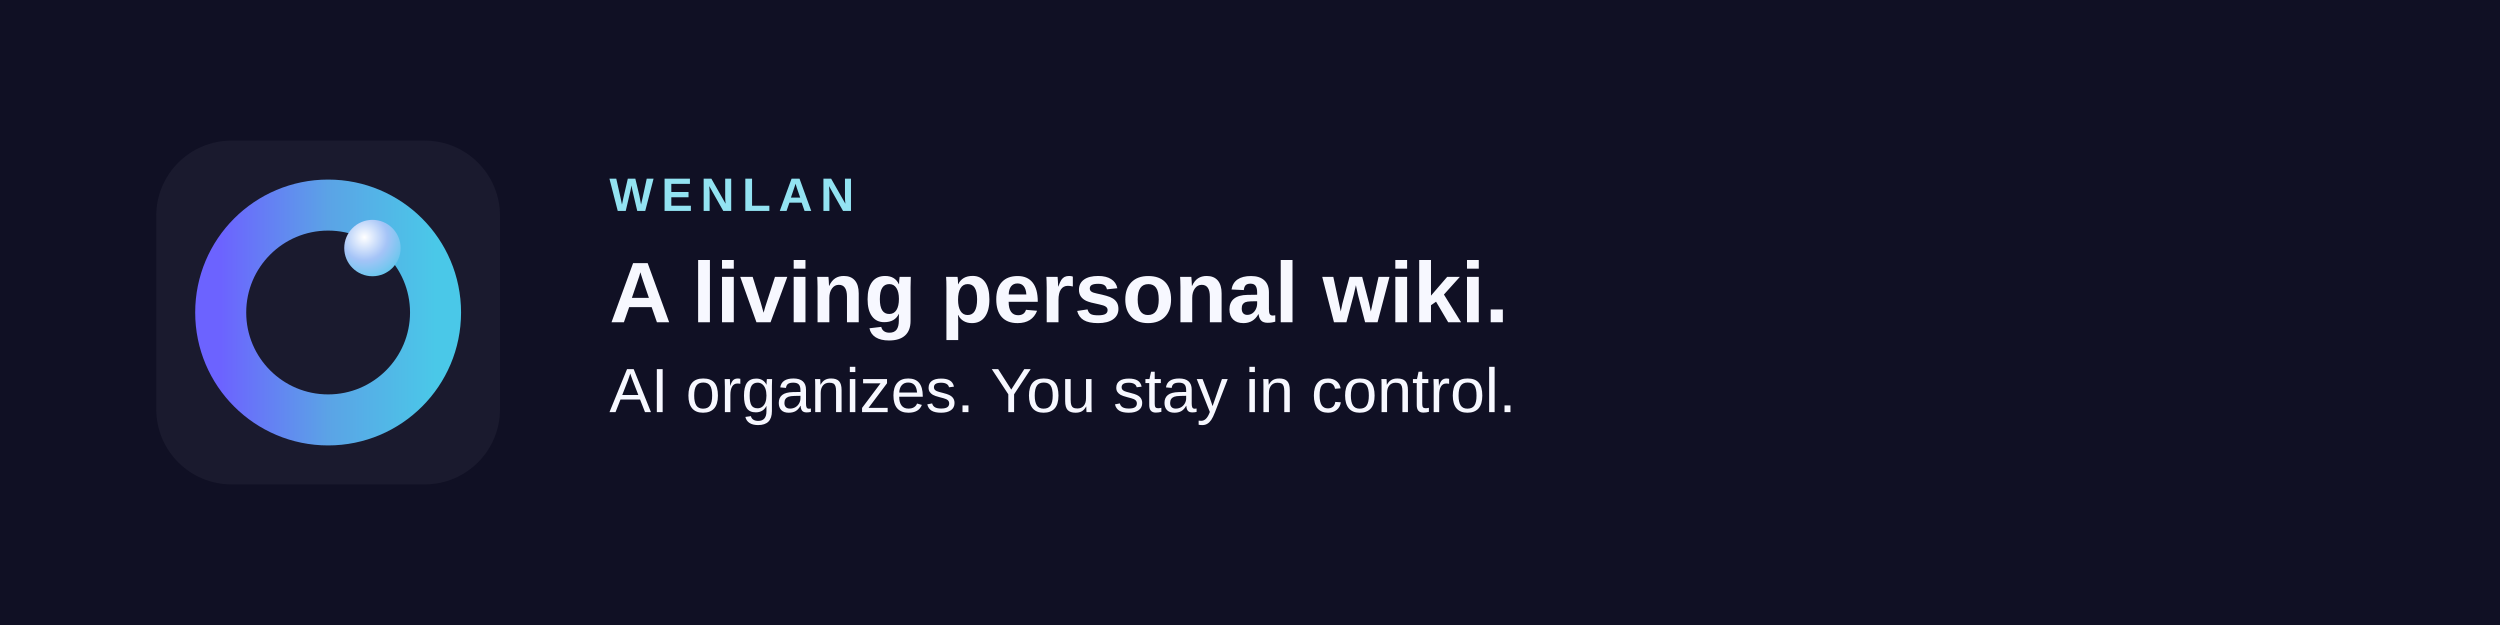
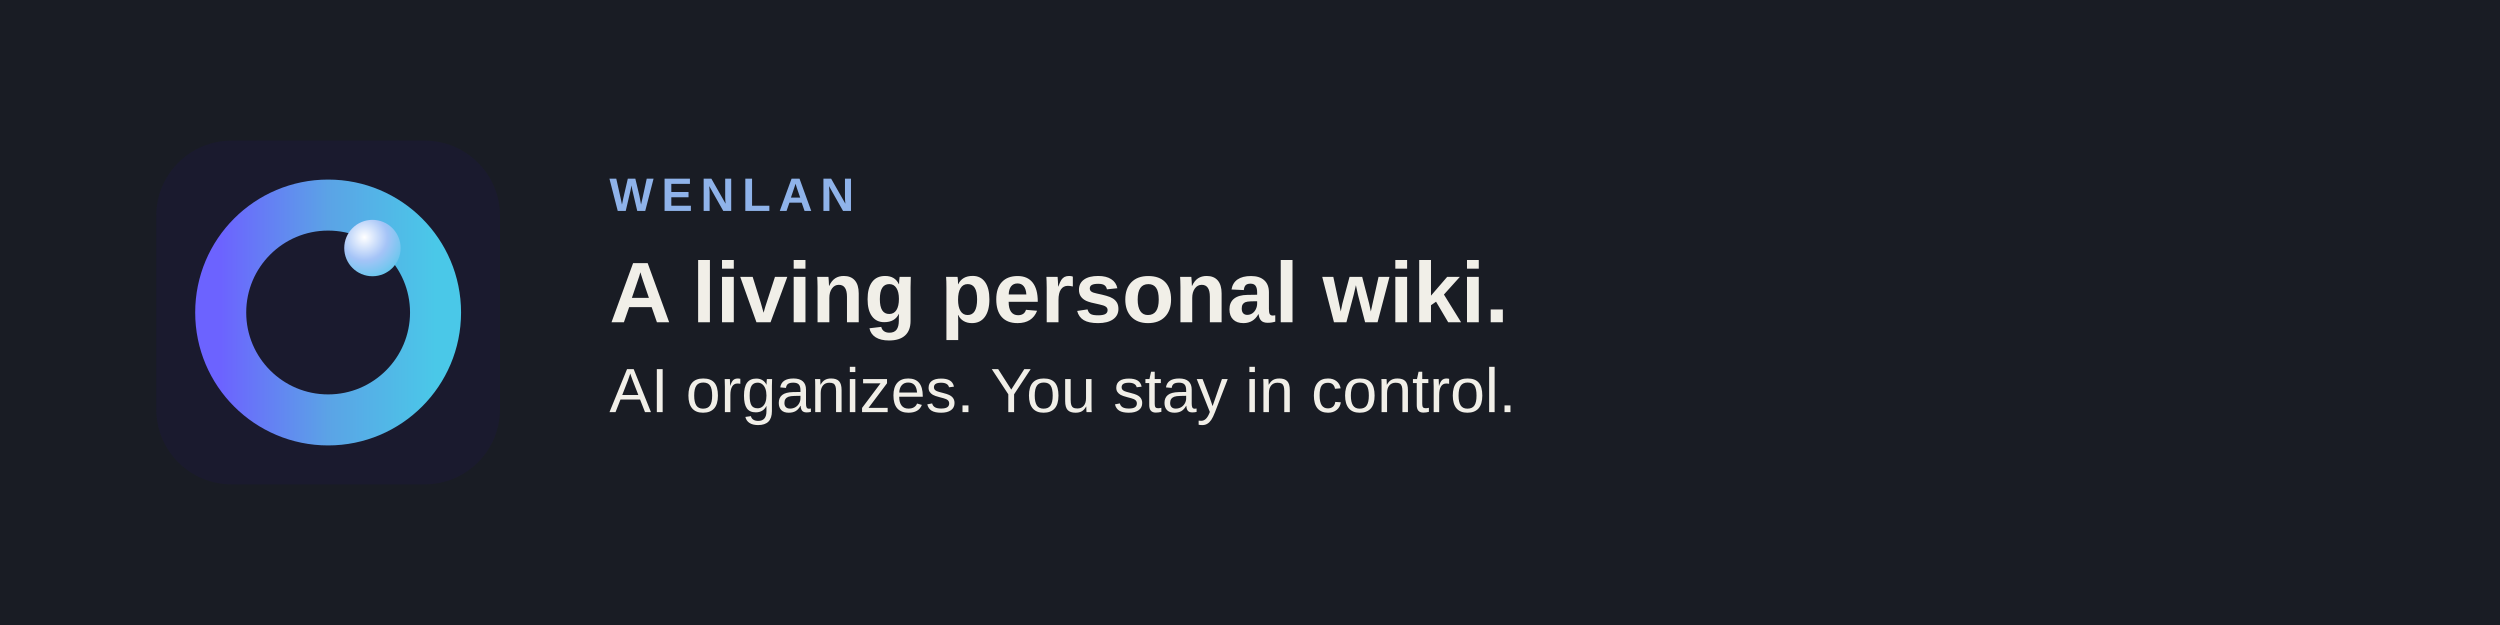
<svg xmlns="http://www.w3.org/2000/svg" width="1280" height="320" viewBox="0 0 1280 320" fill="none" role="img" aria-labelledby="title desc">
-   <rect width="1280" height="320" fill="#101024" />
+   <rect width="1280" height="320" fill="#191C24" />
  <g transform="translate(80 72) scale(0.34375)">
    <rect width="512" height="512" rx="112" fill="#1A1A2E" />
    <circle cx="256" cy="256" r="160" fill="none" stroke="url(#banner-en-desktop-ring)" stroke-width="76" />
    <circle cx="322" cy="160" r="42" fill="url(#banner-en-desktop-orb)" />
  </g>
-   <text x="312" y="108" fill="#93E3F2" font-family="Arial, &quot;Helvetica Neue&quot;, sans-serif" font-size="24" font-weight="700" text-anchor="start" letter-spacing="4">WENLAN</text>
-   <text x="312" y="165" fill="#F7F8FF" font-family="Arial, &quot;Helvetica Neue&quot;, sans-serif" font-size="44" font-weight="700" text-anchor="start">A living personal wiki.</text>
-   <text x="312" y="211" fill="#F7F8FF" font-family="Arial, &quot;Helvetica Neue&quot;, sans-serif" font-size="32" font-weight="400" text-anchor="start">AI organizes. You stay in control.</text>
+   <text x="312" y="108" fill="#8FB3EA" font-family="Arial, &quot;Helvetica Neue&quot;, sans-serif" font-size="24" font-weight="700" text-anchor="start" letter-spacing="4">WENLAN</text>
+   <text x="312" y="165" fill="#F1EFE8" font-family="Arial, &quot;Helvetica Neue&quot;, sans-serif" font-size="44" font-weight="700" text-anchor="start">A living personal wiki.</text>
+   <text x="312" y="211" fill="#F1EFE8" font-family="Arial, &quot;Helvetica Neue&quot;, sans-serif" font-size="32" font-weight="400" text-anchor="start">AI organizes. You stay in control.</text>
  <defs>
    <linearGradient id="banner-en-desktop-ring" x1="96" y1="256" x2="416" y2="256" gradientUnits="userSpaceOnUse">
      <stop stop-color="#6C63FF" />
      <stop offset="0.5" stop-color="#5BA3E6" />
      <stop offset="1" stop-color="#4AC8E8" />
    </linearGradient>
    <radialGradient id="banner-en-desktop-orb" cx="0" cy="0" r="1" gradientUnits="userSpaceOnUse" gradientTransform="translate(310 144) rotate(52.125) scale(76.0263)">
      <stop stop-color="#FFFFFF" />
      <stop offset="0.45" stop-color="#A5C4F7" />
      <stop offset="1" stop-color="#4AC8E8" />
    </radialGradient>
  </defs>
</svg>
